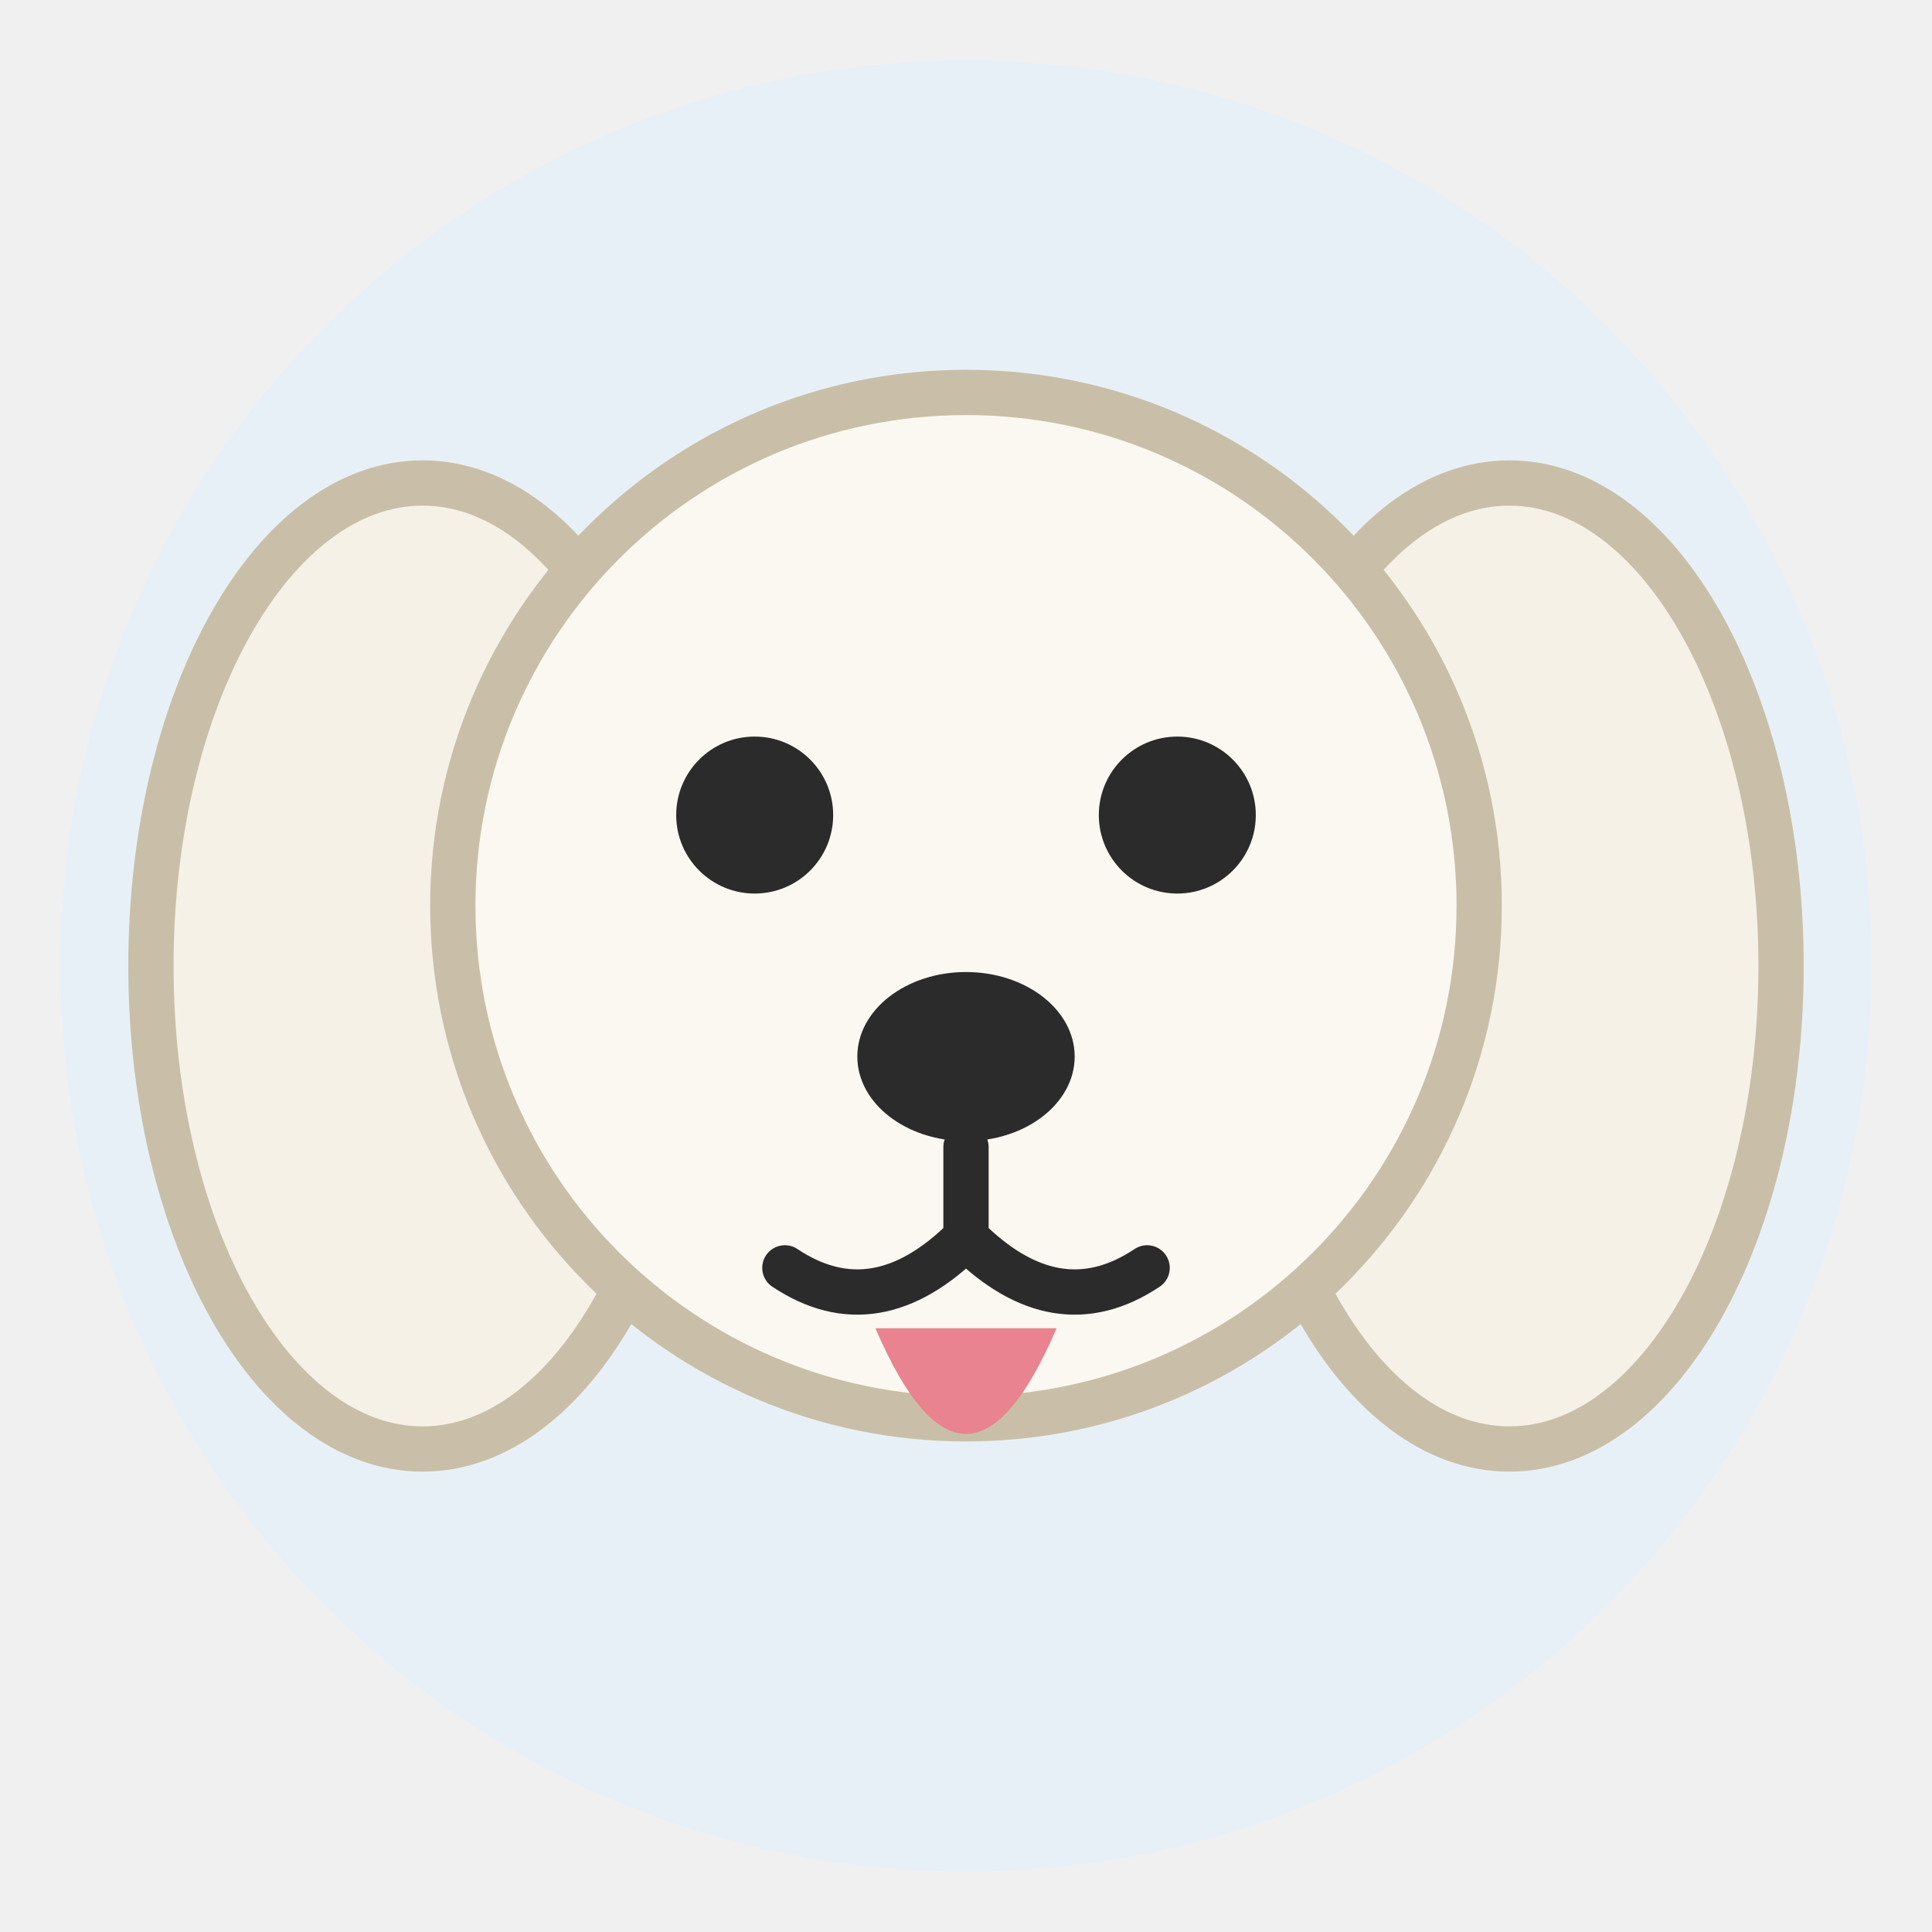
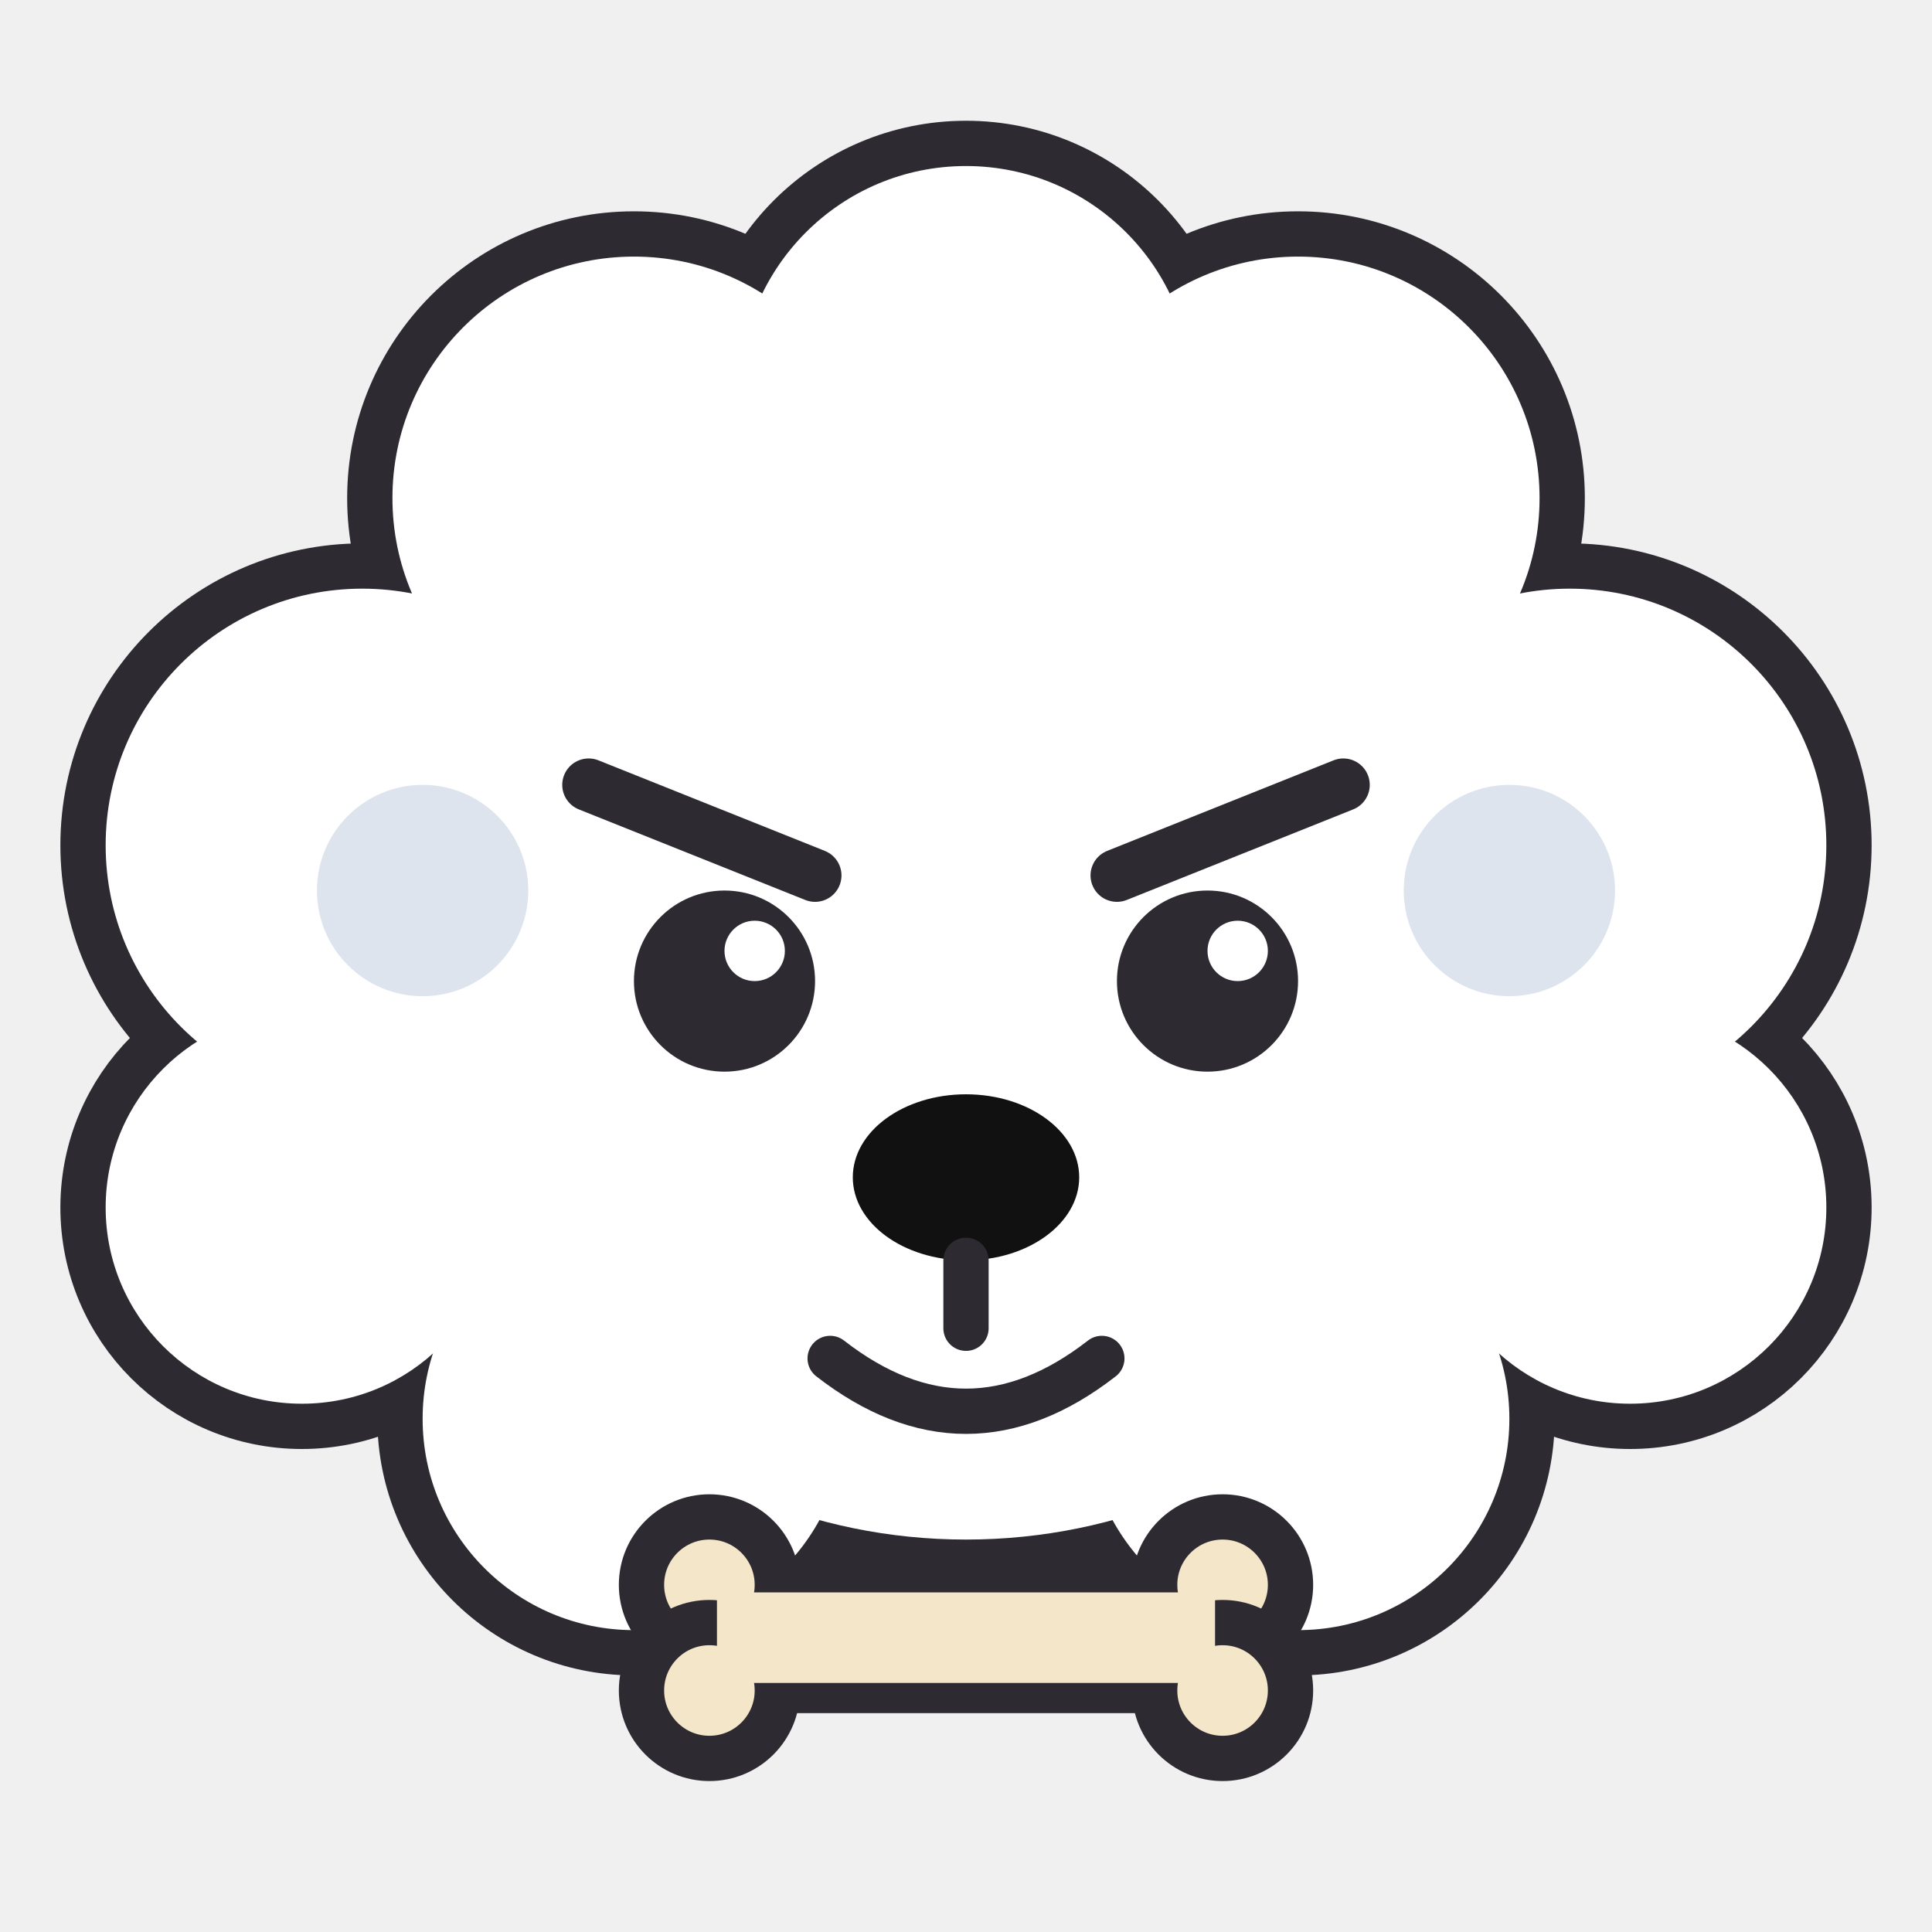
- <svg xmlns="http://www.w3.org/2000/svg" viewBox="0 0 64 64" width="64" height="64">
-   <circle cx="32" cy="32" r="30" fill="#e8f0f7" />
-   <ellipse cx="14" cy="32" rx="9" ry="16" fill="#f6f1e7" stroke="#c9bfa8" stroke-width="1.5" />
-   <ellipse cx="50" cy="32" rx="9" ry="16" fill="#f6f1e7" stroke="#c9bfa8" stroke-width="1.5" />
-   <circle cx="32" cy="30" r="17" fill="#fbf8f1" stroke="#c9bfa8" stroke-width="1.5" />
-   <circle cx="25" cy="27" r="2.6" fill="#2b2b2b" />
-   <circle cx="39" cy="27" r="2.6" fill="#2b2b2b" />
-   <ellipse cx="32" cy="35" rx="3.6" ry="2.8" fill="#2b2b2b" />
-   <path d="M32 38 v3 M32 41 q-3 3 -6 1 M32 41 q3 3 6 1" fill="none" stroke="#2b2b2b" stroke-width="1.5" stroke-linecap="round" />
-   <path d="M29 44 q3 7 6 0 z" fill="#e8838f" />
+ <svg xmlns="http://www.w3.org/2000/svg" xmlns:xlink="http://www.w3.org/1999/xlink" viewBox="0 0 256 256" width="256" height="256">
+   <defs>
+     <g id="fur">
+       <circle cx="128" cy="52" r="30" />
+       <circle cx="84" cy="66" r="32" />
+       <circle cx="172" cy="66" r="32" />
+       <circle cx="48" cy="112" r="34" />
+       <circle cx="208" cy="112" r="34" />
+       <circle cx="40" cy="160" r="26" />
+       <circle cx="216" cy="160" r="26" />
+       <circle cx="128" cy="130" r="74" />
+       <circle cx="84" cy="188" r="28" />
+       <circle cx="172" cy="188" r="28" />
+     </g>
+   </defs>
+   <g fill="#2d2a32" stroke="#2d2a32" stroke-width="12" stroke-linejoin="round">
+     <use xlink:href="#fur" />
+   </g>
+   <g fill="#ffffff">
+     <use xlink:href="#fur" />
+   </g>
+   <g fill="#dde4ee">
+     <circle cx="56" cy="118" r="14" />
+     <circle cx="200" cy="118" r="14" />
+   </g>
+   <g stroke="#2d2a32" stroke-width="7" stroke-linecap="round" fill="none">
+     <path d="M78 104 L108 116" />
+     <path d="M178 104 L148 116" />
+   </g>
+   <circle cx="96" cy="130" r="12" fill="#2d2a32" />
+   <circle cx="160" cy="130" r="12" fill="#2d2a32" />
+   <circle cx="100" cy="126" r="4" fill="#ffffff" />
+   <circle cx="164" cy="126" r="4" fill="#ffffff" />
+   <ellipse cx="128" cy="156" rx="15" ry="11" fill="#111111" />
+   <path d="M128 167 V176 M110 180 Q128 194 146 180" stroke="#2d2a32" stroke-width="6" stroke-linecap="round" fill="none" />
+   <g stroke="#2d2a32" stroke-width="6" stroke-linejoin="round" fill="#f4e6c8">
+     <rect x="94" y="210" width="68" height="14" />
+     <circle cx="94" cy="210" r="9" />
+     <circle cx="94" cy="224" r="9" />
+     <circle cx="162" cy="210" r="9" />
+     <circle cx="162" cy="224" r="9" />
+     <rect x="95" y="211" width="66" height="12" stroke="none" />
+   </g>
</svg>
